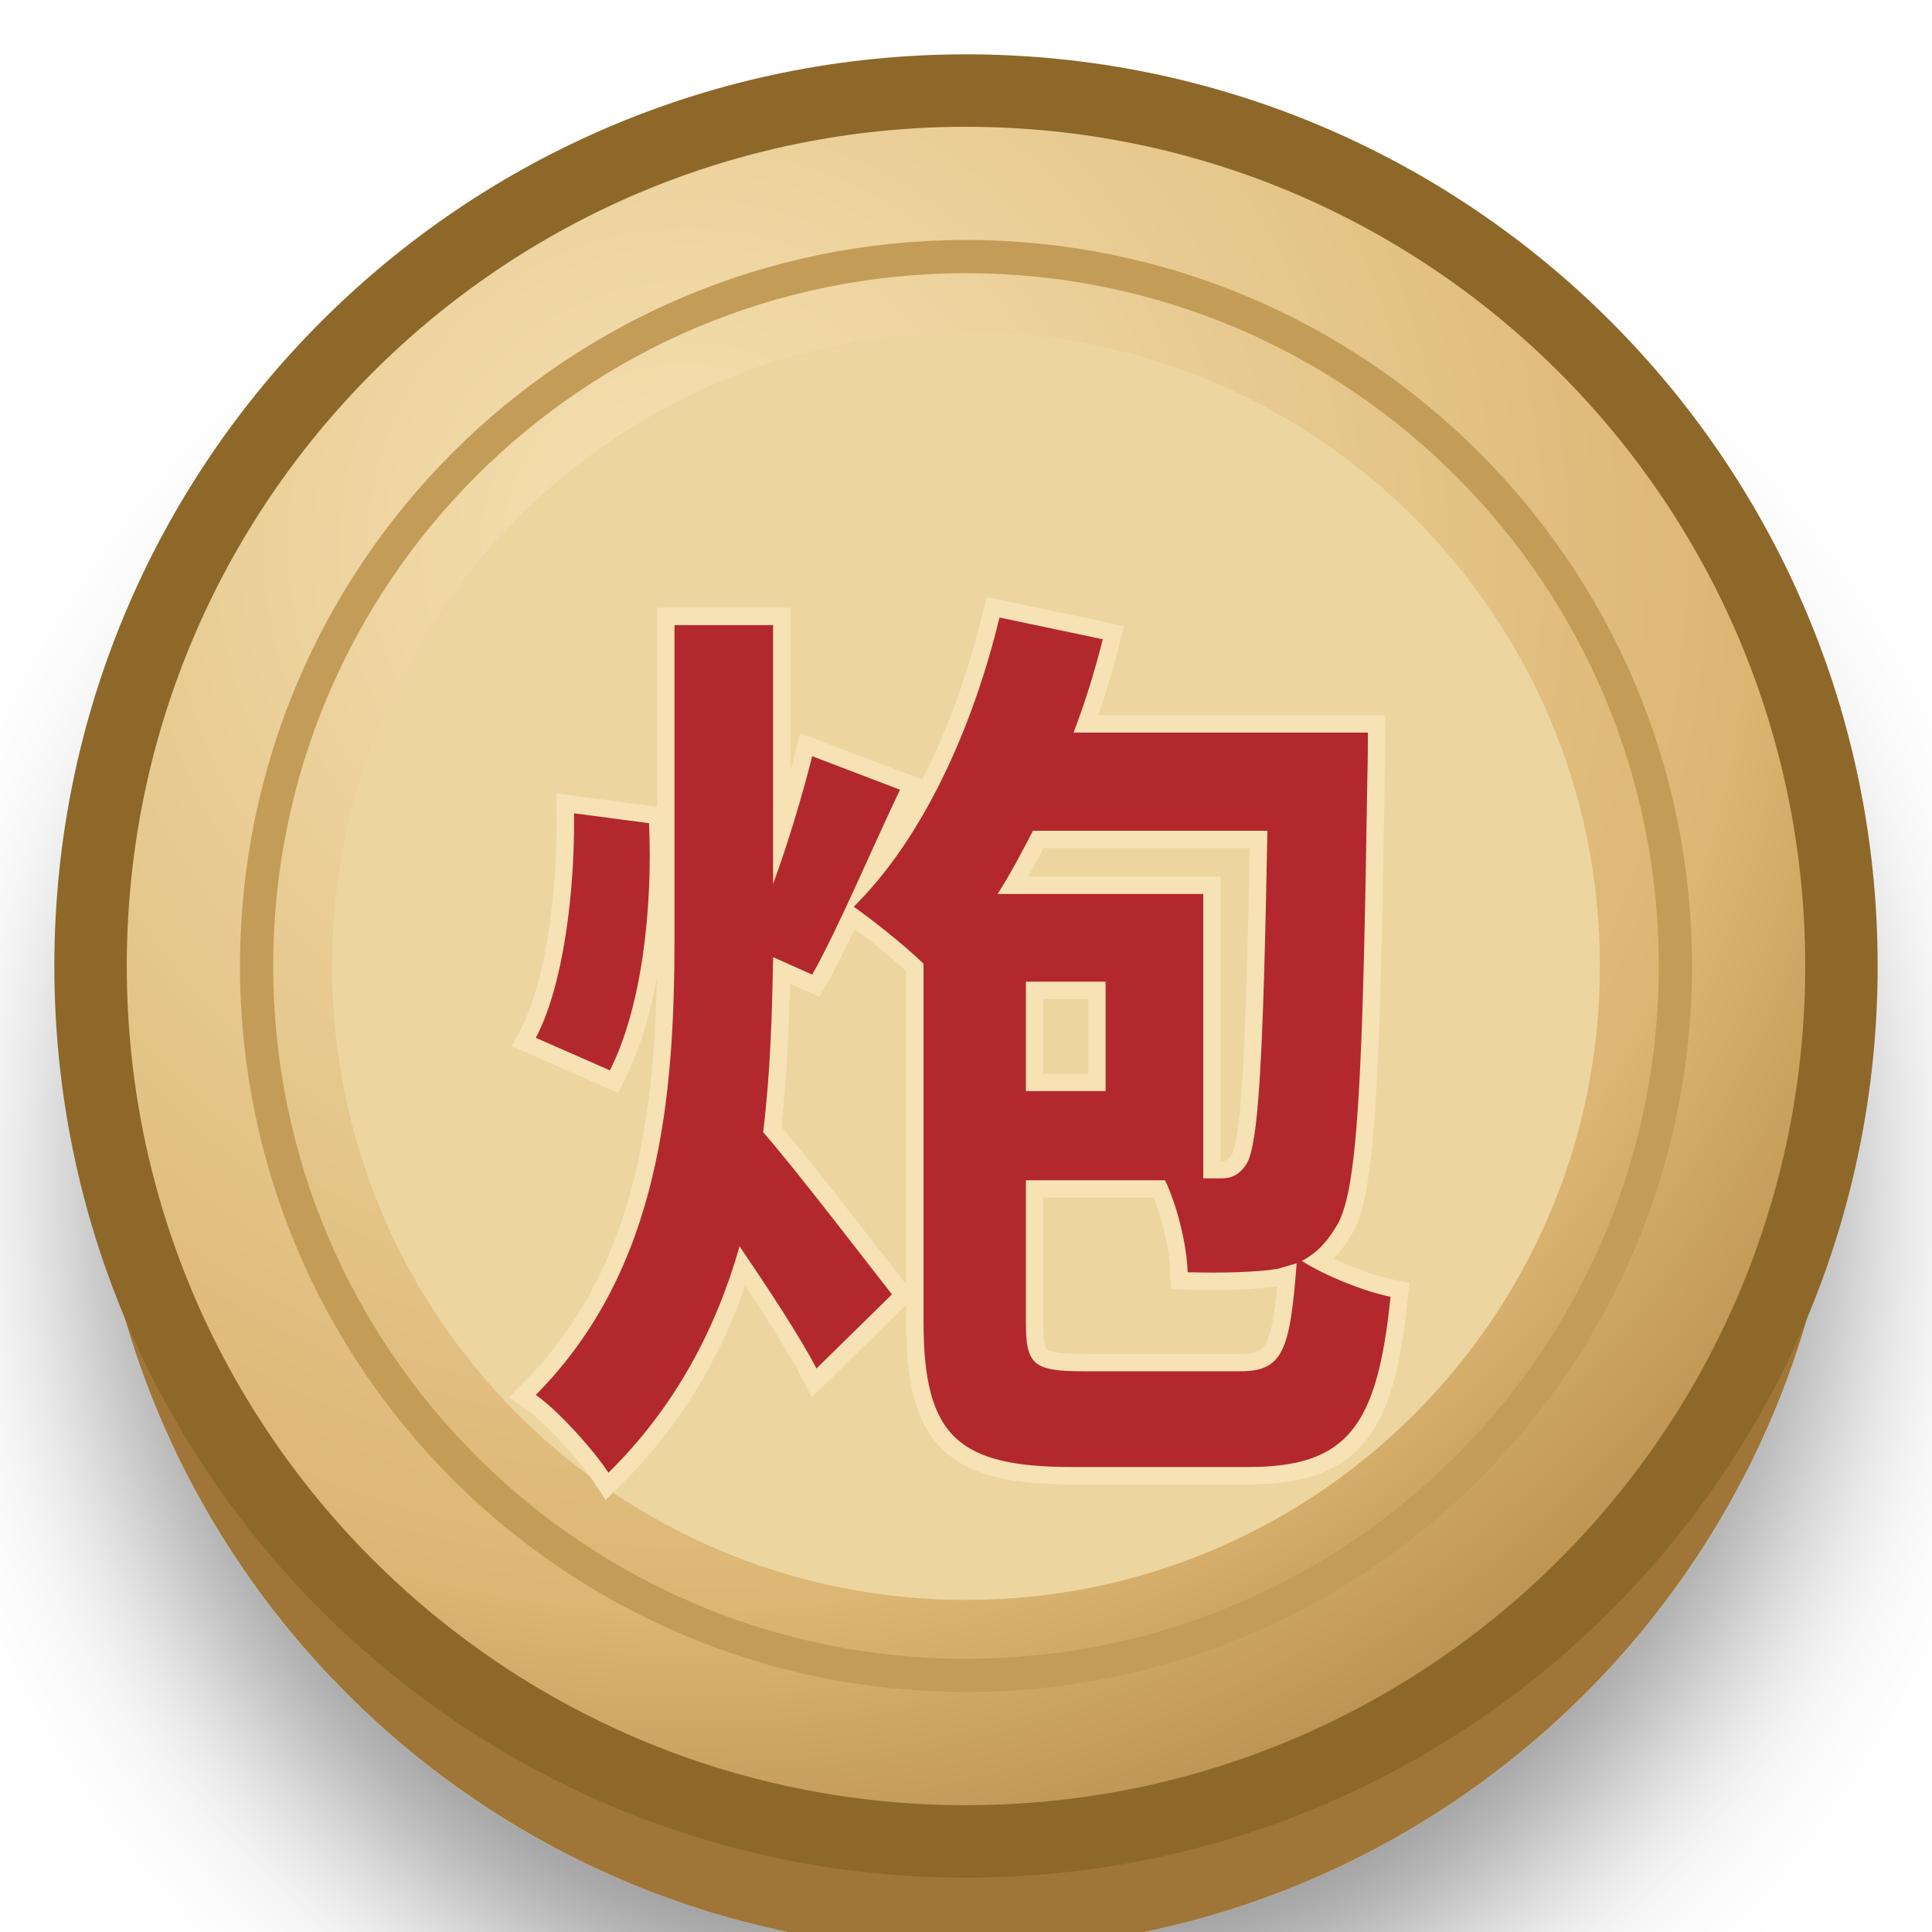
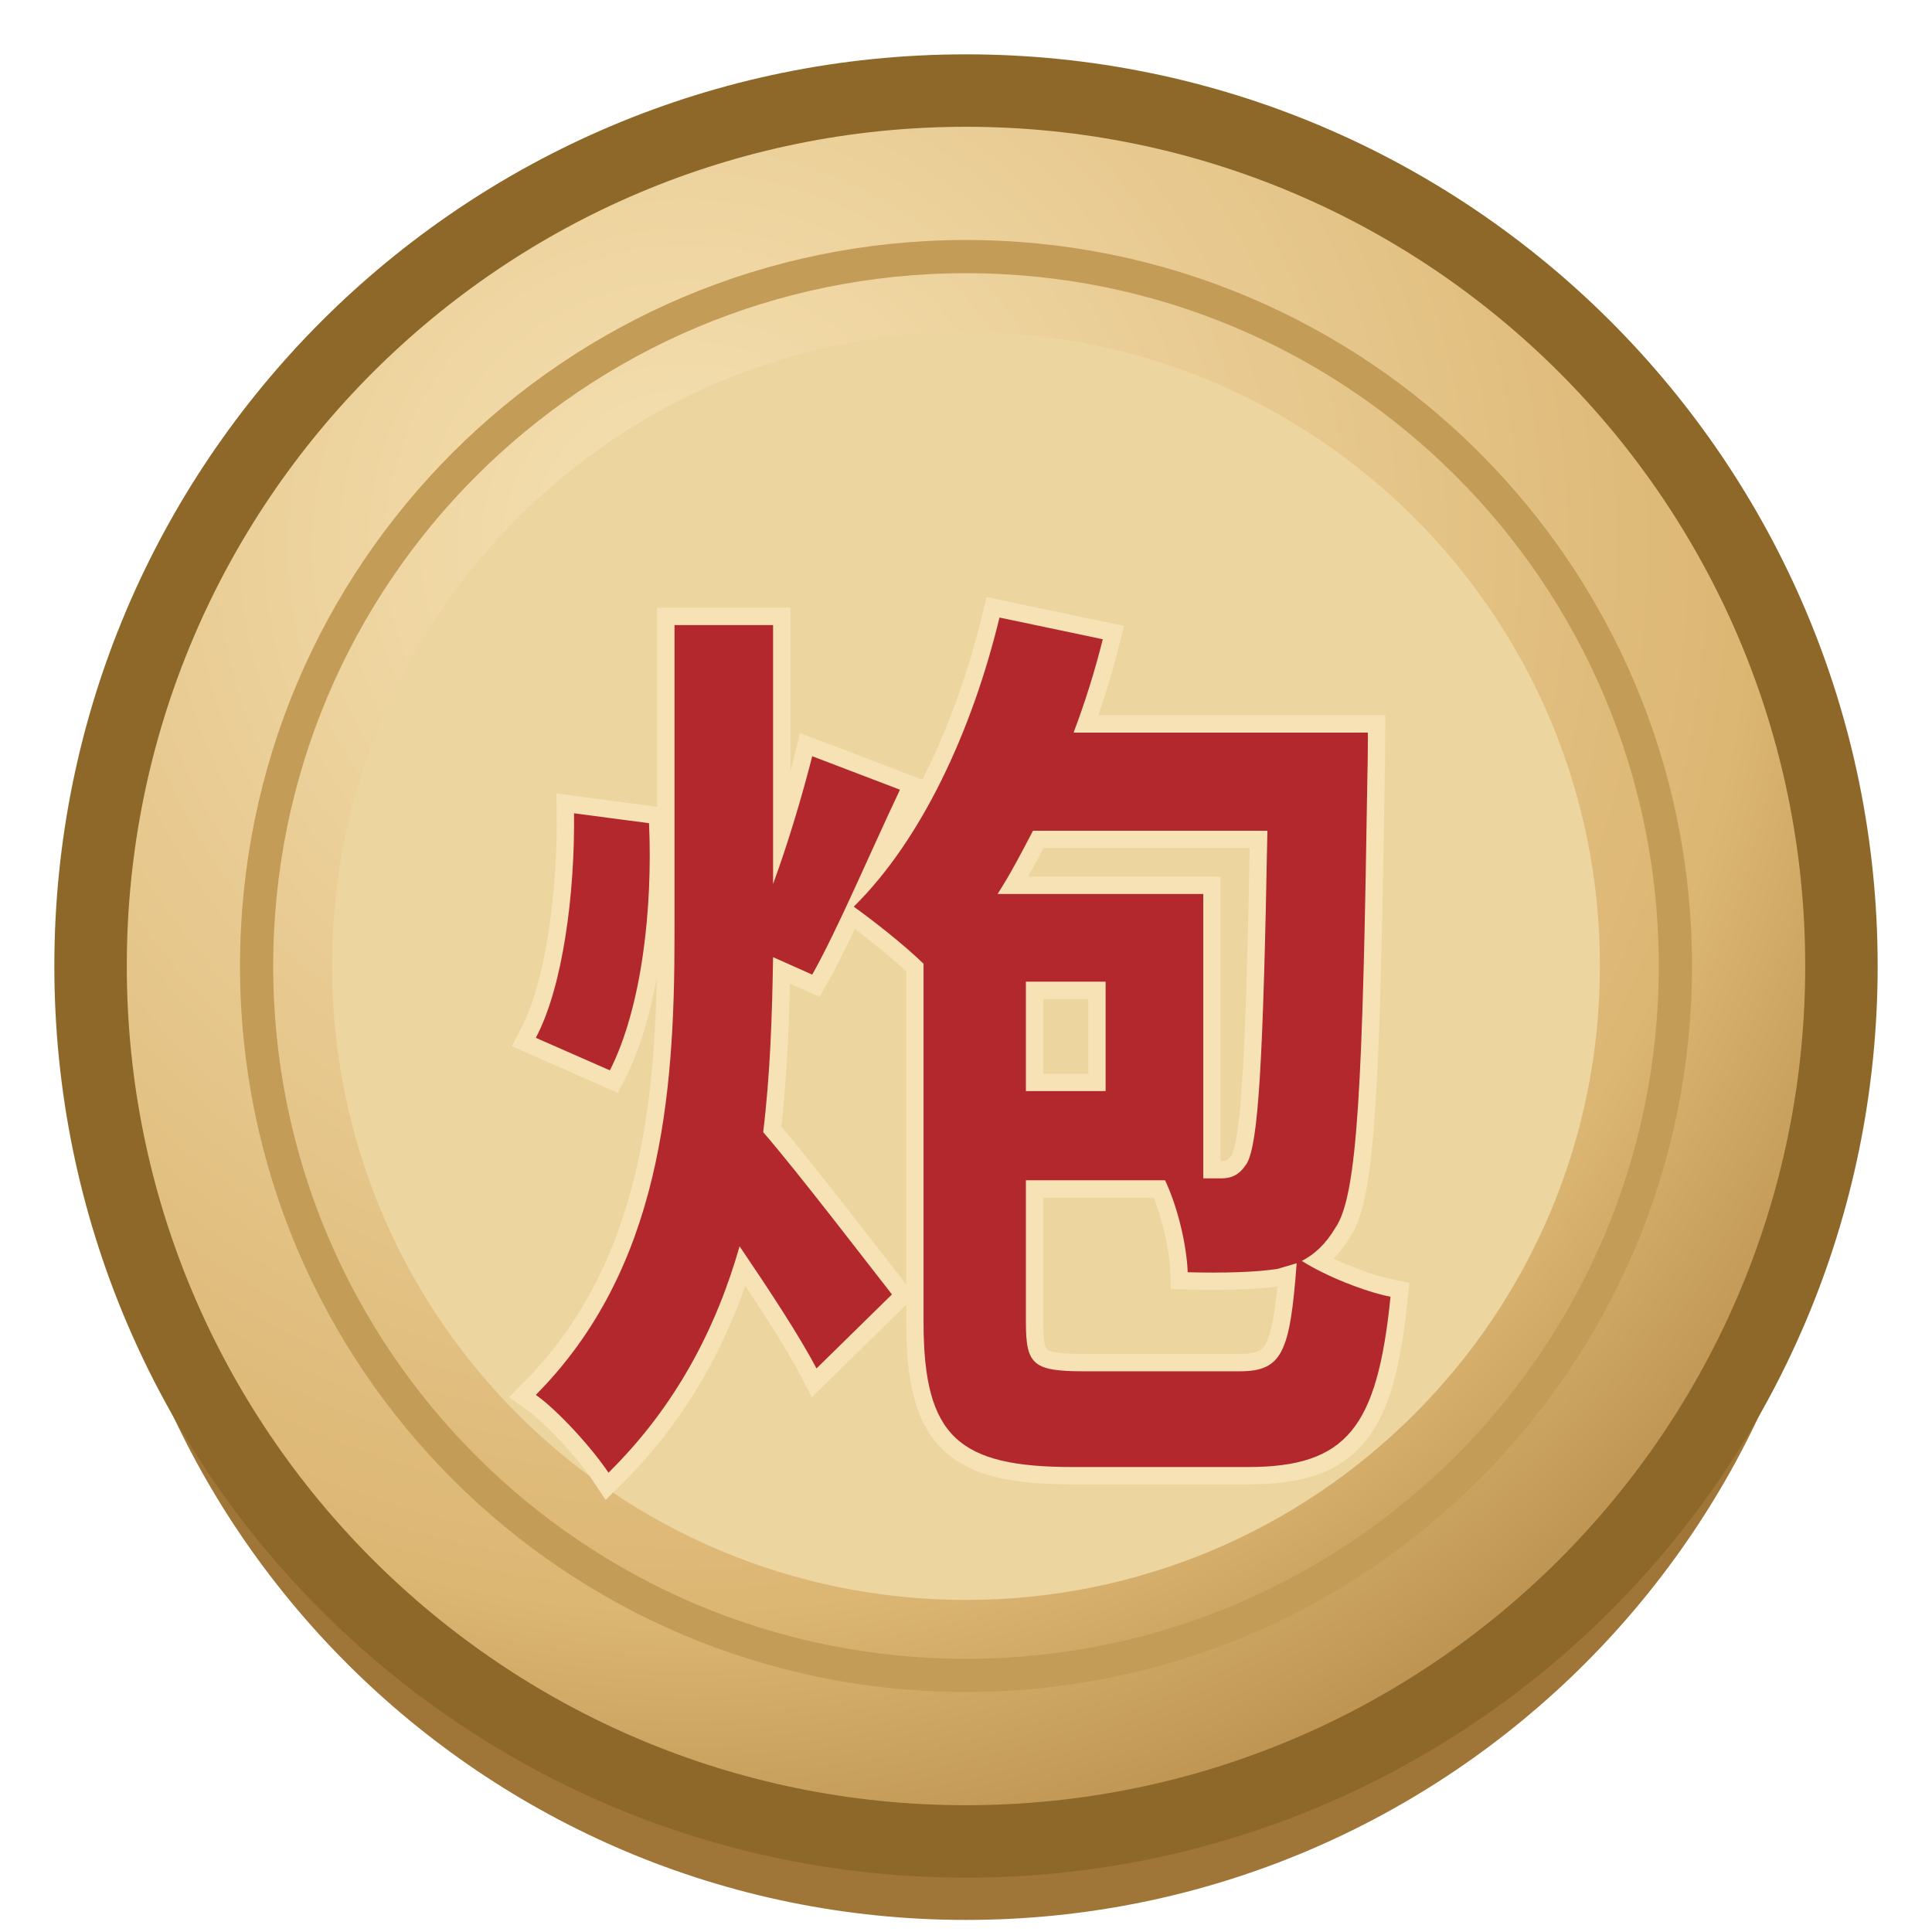
<svg xmlns="http://www.w3.org/2000/svg" width="64" height="64" viewBox="0 0 64 64">
  <defs>
    <radialGradient id="piece-dome-red_cannon" cx="34%" cy="26%" r="78%">
      <stop offset="0%" stop-color="#F6E2B4" />
      <stop offset="78%" stop-color="#DCB673" />
      <stop offset="100%" stop-color="#BC9250" />
    </radialGradient>
-     <filter id="piece-shadow-red_cannon" x="-30%" y="-30%" width="160%" height="175%">
-       <feDropShadow dx="0" dy="3.6" stdDeviation="3.2" flood-color="#000000" flood-opacity="0.42" />
-     </filter>
  </defs>
-   <circle cx="32" cy="35.6" r="29" fill="#9F7638" filter="url(#piece-shadow-red_cannon)" />
+   <circle cx="32" cy="34.6" r="29" fill="#9F7638" />
  <circle cx="32" cy="32" r="29" fill="url(#piece-dome-red_cannon)" stroke="#8E6829" stroke-width="2.4" />
  <circle cx="32" cy="32" r="23.5" fill="none" stroke="#C39C58" stroke-width="1.1" />
  <circle cx="32" cy="32" r="21" fill="#EDD5A0" />
  <text x="32" y="33" text-anchor="middle" dominant-baseline="central" font-family="&quot;KaiTi&quot;,&quot;STKaiti&quot;,&quot;Noto Serif SC&quot;,serif" font-size="30" font-weight="700" fill="#B3282D" stroke="#F6E2B4" stroke-width="1.15" paint-order="stroke">炮</text>
</svg>
